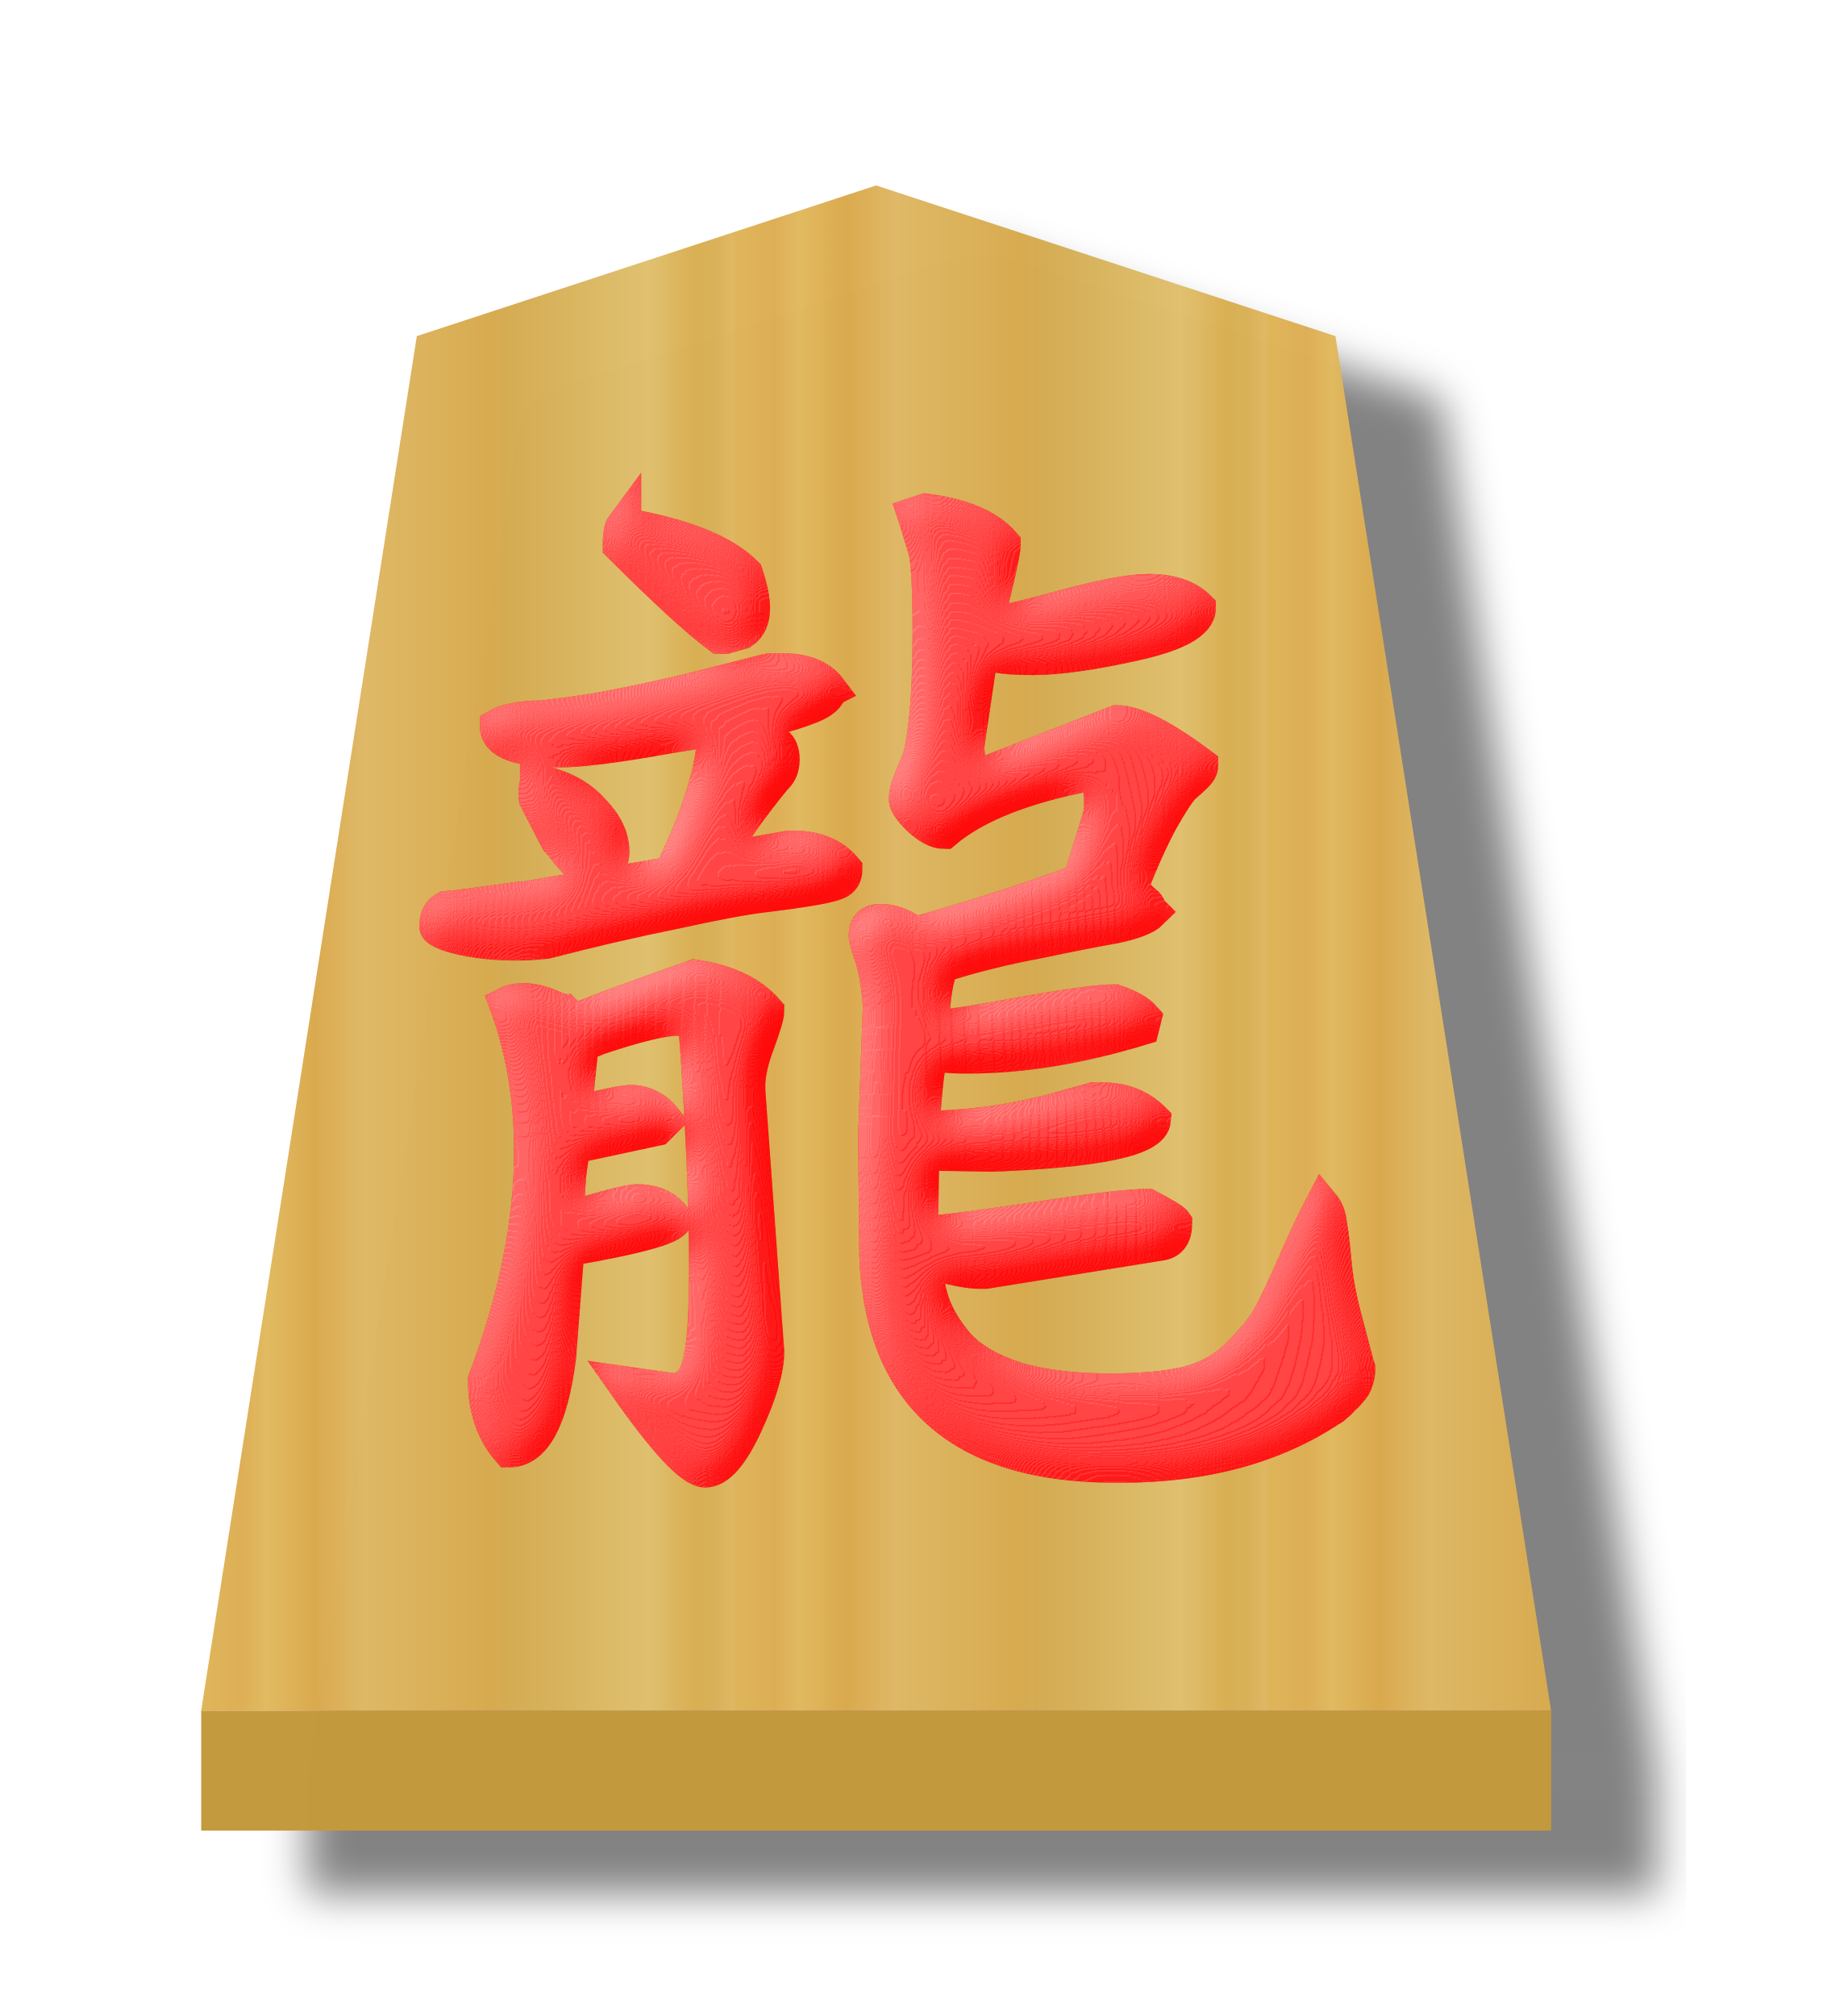
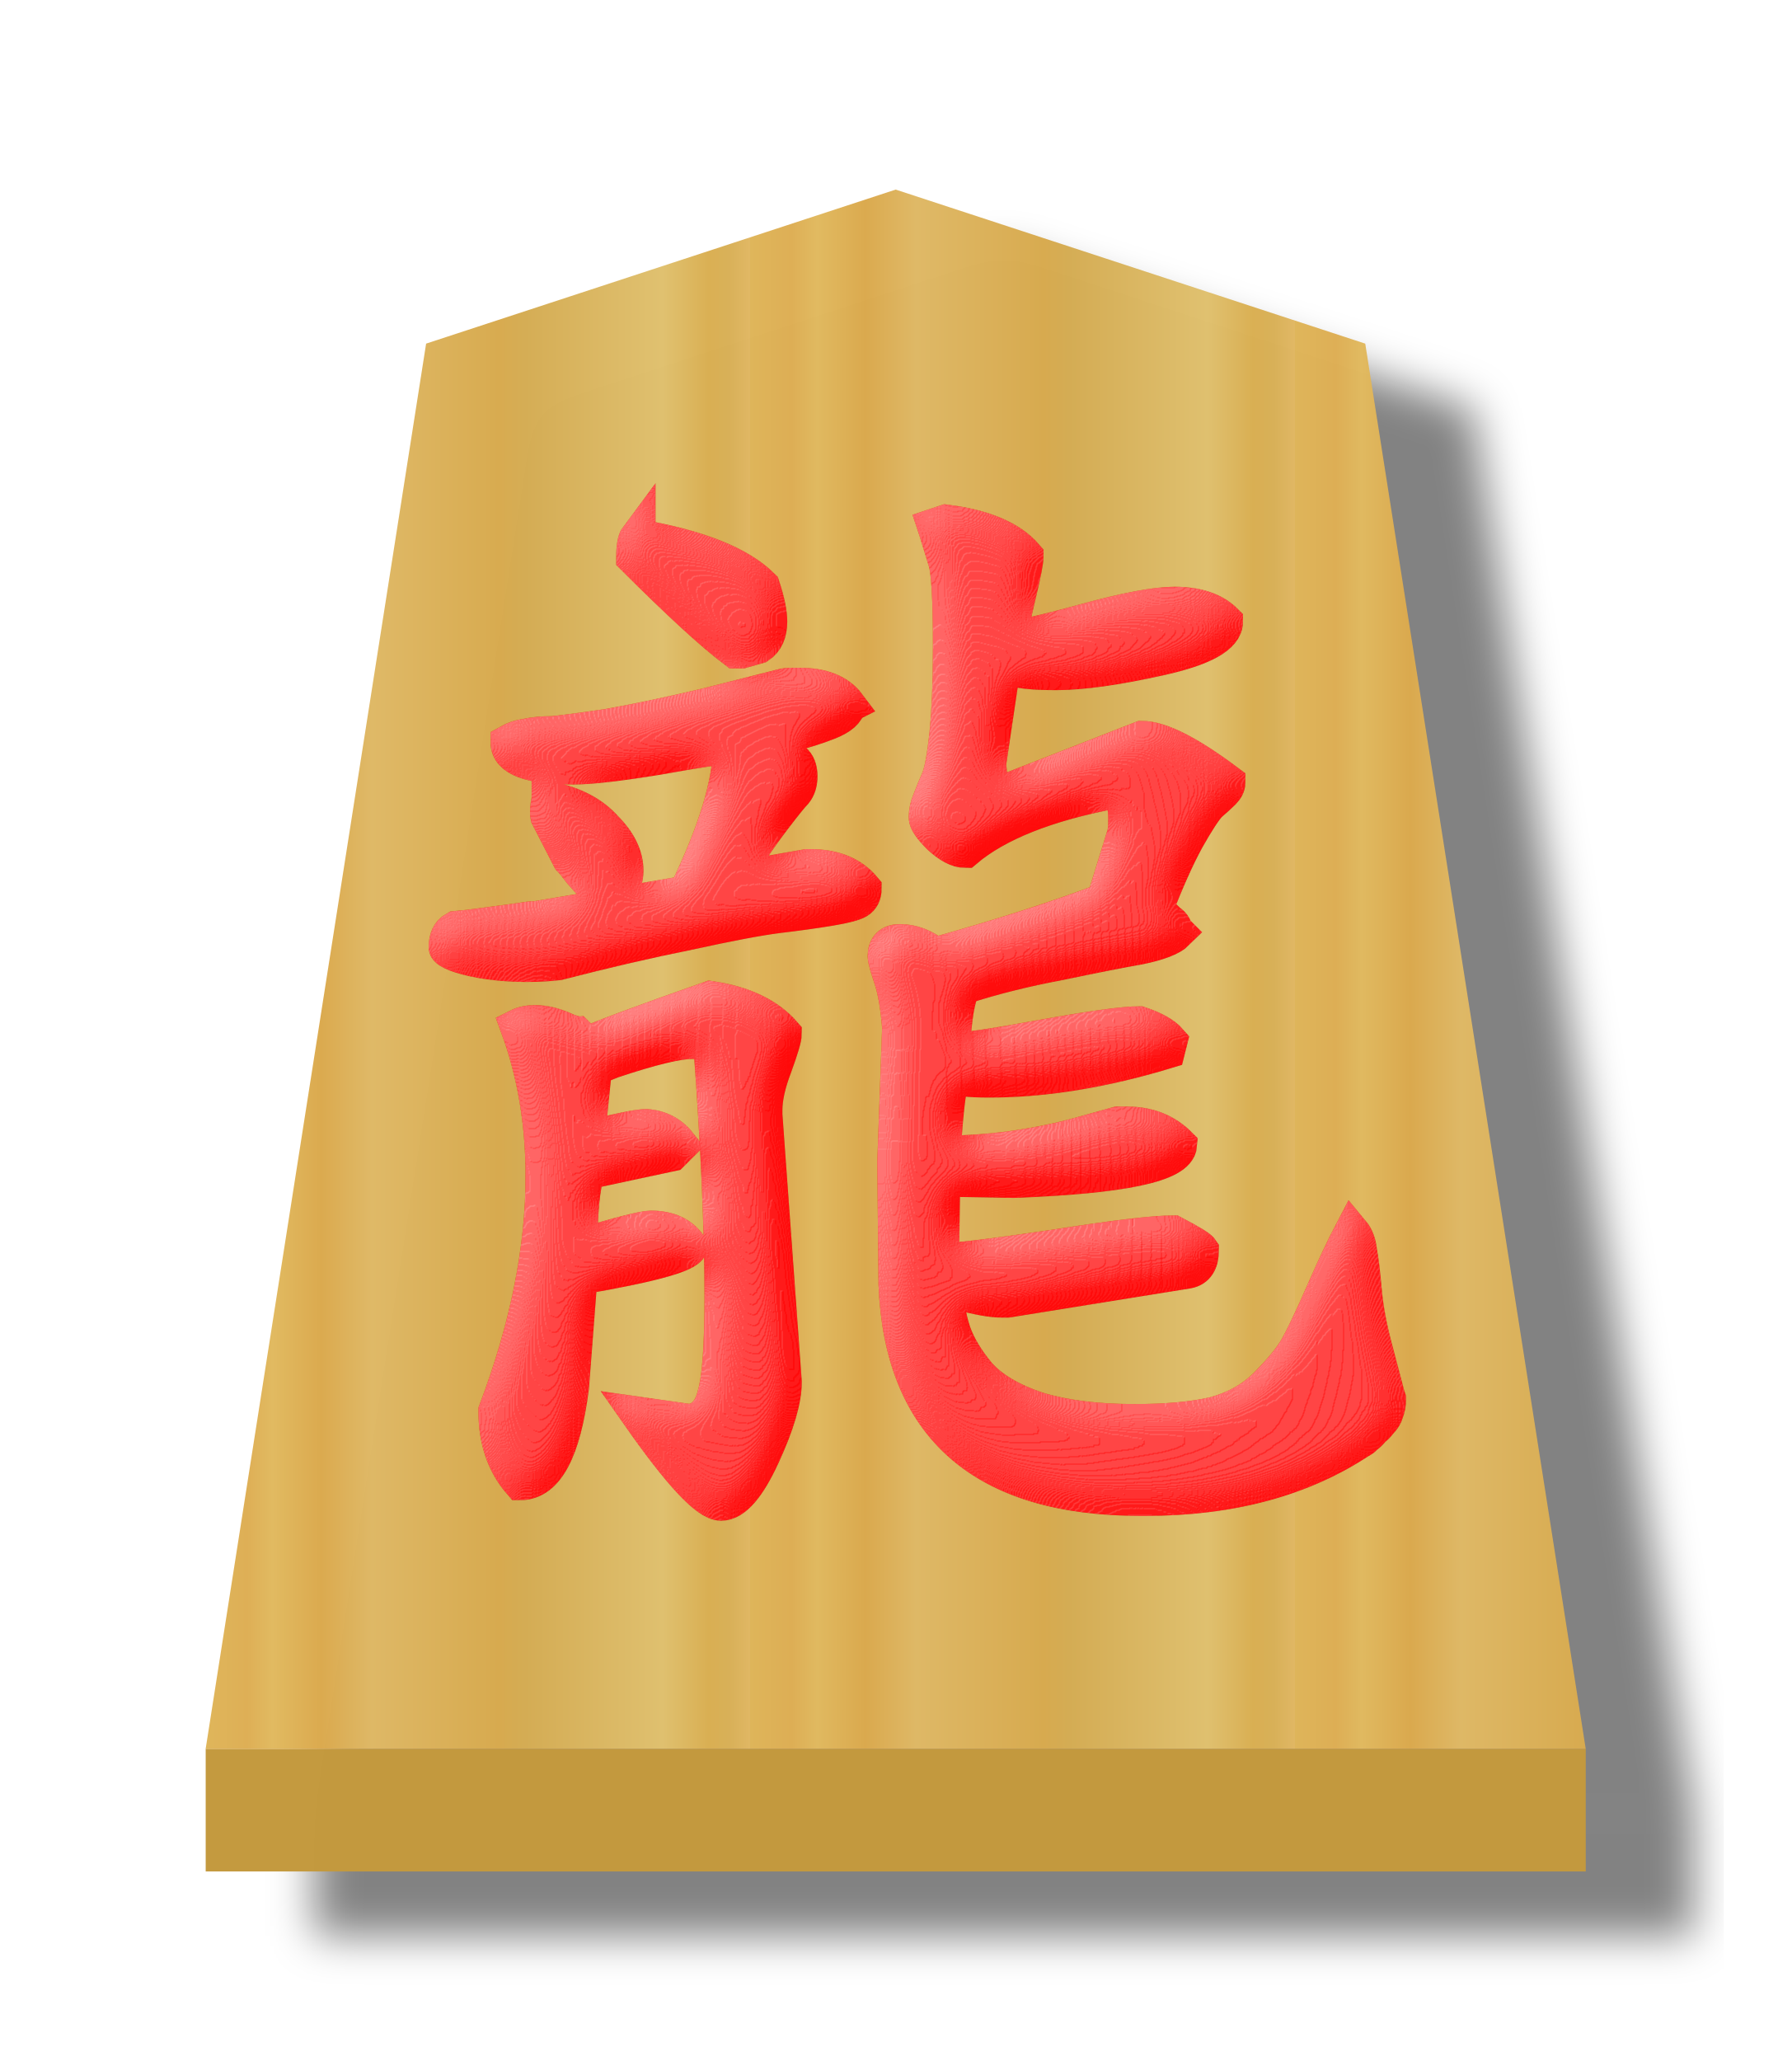
- <svg xmlns="http://www.w3.org/2000/svg" xmlns:xlink="http://www.w3.org/1999/xlink" width="55" height="60" version="1.1" id="svg1717">
+ <svg xmlns="http://www.w3.org/2000/svg" xmlns:xlink="http://www.w3.org/1999/xlink" width="52.157" height="60" version="1.1" id="svg1717">
  <defs id="defs1721">
    <filter style="color-interpolation-filters:sRGB" id="filter4179">
      <feFlood flood-opacity="0.498" flood-color="rgb(0,0,0)" result="flood" id="feFlood4169" />
      <feComposite in="flood" in2="SourceGraphic" operator="in" result="composite1" id="feComposite4171" />
      <feGaussianBlur in="composite1" stdDeviation="1" result="blur" id="feGaussianBlur4173" />
      <feOffset dx="5" dy="3" result="offset" id="feOffset4175" />
      <feComposite in="SourceGraphic" in2="offset" operator="over" result="composite2" id="feComposite4177" />
    </filter>
    <linearGradient gradientTransform="matrix(1.597123,0,0,1.499207,137.2684,88.64807)" xlink:href="#linearGradient12530" id="linearGradient54948-6-7" x1="-30.849" y1="30.267" x2="-15.094" y2="30.267" gradientUnits="userSpaceOnUse" spreadMethod="repeat" />
    <linearGradient id="linearGradient12530">
      <stop style="stop-color:#dfb459;stop-opacity:1" offset="0" id="stop12526" />
      <stop id="stop16843" offset="0.076" style="stop-color:#dead54;stop-opacity:1" />
      <stop id="stop12556" offset="0.123" style="stop-color:#e1b85f;stop-opacity:1" />
      <stop id="stop12532" offset="0.212" style="stop-color:#dba84d;stop-opacity:1" />
      <stop style="stop-color:#dfb765;stop-opacity:1" offset="0.305" id="stop12564" />
      <stop style="stop-color:#d8a94e;stop-opacity:1" offset="0.539" id="stop12558" />
      <stop id="stop12562" offset="0.586" style="stop-color:#d5ab53;stop-opacity:1" />
      <stop style="stop-color:#e0bf6e;stop-opacity:1" offset="0.84" id="stop12534" />
      <stop id="stop16845" offset="0.924" style="stop-color:#daae52;stop-opacity:1" />
      <stop id="stop12560" offset="0.962" style="stop-color:#d9af57;stop-opacity:1" />
      <stop style="stop-color:#e1b663;stop-opacity:1" offset="1" id="stop12528" />
    </linearGradient>
    <filter style="color-interpolation-filters:sRGB" id="filter13502">
      <feGaussianBlur stdDeviation="5" result="result8" id="feGaussianBlur13468" />
      <feComposite result="result6" in="SourceGraphic" operator="in" in2="result8" id="feComposite13470" />
      <feComposite operator="in" result="result11" in2="result6" id="feComposite13472" />
      <feFlood result="result10" flood-opacity="1" flood-color="rgb(255,255,255)" id="feFlood13474" />
      <feBlend mode="multiply" in="result10" in2="result11" result="result12" id="feBlend13476" />
      <feComposite result="fbSourceGraphic" operator="in" in2="SourceGraphic" in="result12" id="feComposite13478" />
      <feFlood result="result6" flood-color="rgb(75,101,154)" id="feFlood13480" />
      <feComposite k3="0.3" k2="0.3" k1="0.5" operator="arithmetic" result="result2" in="fbSourceGraphic" in2="result6" id="feComposite13482" k4="0" />
      <feColorMatrix result="fbSourceGraphicAlpha" in="result2" values="1 0 0 -1 0 1 0 1 -1 0 1 0 0 -1 0 -0.8 -1 0 3.9 -2.7 " type="matrix" id="feColorMatrix13484" />
      <feGaussianBlur result="result0" in="fbSourceGraphicAlpha" stdDeviation="0.5" id="feGaussianBlur13486" />
      <feDiffuseLighting lighting-color="#ffffff" diffuseConstant="0.7" surfaceScale="50" result="result13" in="result0" id="feDiffuseLighting13490">
        <feDistantLight elevation="20" azimuth="225" id="feDistantLight13488" />
      </feDiffuseLighting>
      <feSpecularLighting specularExponent="20" specularConstant="0.7" surfaceScale="10" lighting-color="#ffffff" result="result1" in="result0" id="feSpecularLighting13494">
        <feDistantLight elevation="45" azimuth="225" id="feDistantLight13492" />
      </feSpecularLighting>
      <feBlend mode="screen" result="result5" in2="SourceGraphic" in="result13" id="feBlend13496" />
      <feComposite in="result1" k3="1" k2="1" operator="arithmetic" in2="result5" result="result9" id="feComposite13498" k1="0" k4="0" />
      <feComposite in2="SourceGraphic" operator="in" id="feComposite13500" result="fbSourceGraphic" />
      <feColorMatrix result="fbSourceGraphicAlpha" in="fbSourceGraphic" values="0 0 0 -1 0 0 0 0 -1 0 0 0 0 -1 0 0 0 0 1 0" id="feColorMatrix13604" />
      <feComposite in2="fbSourceGraphic" id="feComposite13606" operator="arithmetic" k1="0" k2="1" result="composite1" in="fbSourceGraphic" k3="0" k4="0" />
      <feColorMatrix id="feColorMatrix13608" in="composite1" values="1" type="saturate" result="colormatrix1" />
      <feFlood id="feFlood13610" flood-opacity="0.627" flood-color="rgb(255,0,0)" result="flood1" />
      <feBlend in2="colormatrix1" id="feBlend13612" in="flood1" mode="multiply" result="blend1" />
      <feBlend in2="blend1" id="feBlend13614" mode="screen" result="blend2" />
      <feColorMatrix id="feColorMatrix13616" in="blend2" values="1" type="saturate" result="colormatrix2" />
      <feComposite in2="fbSourceGraphic" id="feComposite13618" in="colormatrix2" operator="in" result="composite2" />
    </filter>
  </defs>
  <filter id="drop-shadow">
    <feGaussianBlur in="SourceAlpha" result="blur" stdDeviation="2" id="feGaussianBlur1692" />
    <feOffset result="offsetBlur" dx="2" dy="2" id="feOffset1694" />
    <feBlend in="SourceGraphic" in2="offsetBlur" mode="normal" id="feBlend1696" />
  </filter>
  <g id="g156" transform="matrix(0.63,0,0,0.63,60.15075,-1.32969)">
    <g id="g3841" style="opacity:0.99;filter:url(#filter4179)" transform="translate(-173.9711,-87.12793)">
      <g id="g4058-8">
        <path id="path1890-5-3-2" d="m 88,170.049 v 5.669 l 63.78,-3e-5 v -5.669 z" style="opacity:1;fill:#c3983c;fill-opacity:0.992;stroke:none;stroke-width:0.3;stroke-linecap:butt;stroke-linejoin:miter;stroke-miterlimit:4;stroke-dasharray:none;stroke-opacity:1" />
      </g>
      <path d="m 119.889,97.999 -21.702,7.118 -10.188,64.931 63.78,-2.6e-4 -10.189,-64.93 z" id="path5763-6-4-6" style="opacity:0.99;fill:url(#linearGradient54948-6-7);fill-opacity:1;stroke-width:1.663" />
    </g>
    <g id="text7088" style="font-style:normal;font-variant:normal;font-weight:normal;font-stretch:normal;font-size:26.667px;line-height:1.25;font-family:KaiTi;-inkscape-font-specification:KaiTi;letter-spacing:0px;word-spacing:0px;opacity:0.99;fill:#000000;fill-opacity:1;stroke:none;stroke-width:1;stroke-miterlimit:4;stroke-dasharray:none;filter:url(#filter13502)" aria-label="龍" transform="matrix(1.65,0,0,1.65,-97.72775,-4.646935)">
      <path id="path7108-1" style="font-style:normal;font-variant:normal;font-weight:normal;font-stretch:normal;font-size:34.667px;font-family:'cwTeX Q Kai';-inkscape-font-specification:'cwTeX Q Kai';fill:#fd0000;fill-opacity:1;stroke:#fd0000;stroke-width:1;stroke-miterlimit:4;stroke-dasharray:none;stroke-opacity:1" d="m 26.572,32.879 c -0.045,-0.587 -0.124,-1.049 -0.237,-1.388 -0.113,-0.339 -0.169,-0.542 -0.169,-0.609 0,-0.271 0.135,-0.406 0.406,-0.406 0.339,0 0.666,0.124 0.982,0.372 1.851,-0.519 3.431,-1.027 4.74,-1.523 l 0.576,-1.862 c 0.023,-0.09 0.034,-0.226 0.034,-0.406 0,-0.248 -0.023,-0.429 -0.068,-0.542 -0.045,-0.113 -0.102,-0.181 -0.169,-0.203 L 32.564,26.243 c -1.896,0.361 -3.284,0.914 -4.164,1.659 -0.203,0 -0.44,-0.124 -0.711,-0.372 -0.248,-0.248 -0.372,-0.429 -0.372,-0.542 0,-0.158 0.034,-0.316 0.102,-0.474 0.068,-0.181 0.147,-0.372 0.237,-0.576 0.09,-0.203 0.169,-0.621 0.237,-1.253 0.068,-0.655 0.102,-1.49 0.102,-2.505 0,-1.286 -0.045,-2.076 -0.135,-2.37 l -0.271,-0.88 -0.034,-0.102 0.305,-0.102 c 1.061,0.135 1.806,0.451 2.234,0.948 0,0.135 -0.068,0.485 -0.203,1.049 -0.135,0.564 -0.226,0.982 -0.271,1.253 0.271,0 0.982,-0.158 2.133,-0.474 1.151,-0.316 1.986,-0.474 2.505,-0.474 0.632,0 1.106,0.158 1.422,0.474 0,0.406 -0.609,0.745 -1.828,1.016 -1.219,0.271 -2.189,0.406 -2.911,0.406 -0.474,0 -0.812,-0.023 -1.016,-0.068 l -0.339,-0.068 -0.169,0.203 -0.372,2.505 0.068,0.643 0.034,0.102 h 0.474 l 3.724,-1.456 c 0.519,0 1.32,0.406 2.404,1.219 0,0.09 -0.045,0.181 -0.135,0.271 -0.09,0.09 -0.214,0.203 -0.372,0.339 -0.135,0.135 -0.35,0.463 -0.643,0.982 -0.271,0.497 -0.564,1.151 -0.88,1.964 0.158,0.135 0.282,0.248 0.372,0.339 0.09,0.068 0.135,0.113 0.135,0.135 0.023,0.023 0.034,0.056 0.034,0.102 l 0.068,0.068 c -0.158,0.158 -0.508,0.293 -1.049,0.406 -0.519,0.09 -1.264,0.237 -2.234,0.44 -0.97,0.181 -1.873,0.406 -2.708,0.677 -0.158,0.271 -0.26,0.869 -0.305,1.794 0.339,0 1.185,-0.124 2.539,-0.372 1.377,-0.248 2.28,-0.372 2.708,-0.372 0.406,0.135 0.688,0.293 0.846,0.474 l -0.068,0.271 c -1.783,0.542 -3.442,0.812 -4.977,0.812 -0.316,0 -0.553,-0.011 -0.711,-0.034 -0.135,-0.023 -0.248,-0.034 -0.339,-0.034 -0.09,0.203 -0.169,0.801 -0.237,1.794 0,0.158 -0.011,0.271 -0.034,0.339 1.241,0 2.471,-0.158 3.69,-0.474 l 1.219,-0.339 h 0.271 c 0.587,0 1.072,0.192 1.456,0.576 -0.045,0.542 -1.591,0.869 -4.638,0.982 l -1.997,-0.034 -0.034,2.302 c 0.384,0 1.422,-0.124 3.115,-0.372 1.715,-0.271 2.844,-0.406 3.385,-0.406 0.474,0.248 0.734,0.406 0.779,0.474 0,0.339 -0.124,0.53 -0.372,0.576 l -5.044,0.812 h -0.169 c -0.271,0 -0.655,-0.068 -1.151,-0.203 L 27.858,40.158 c 0,0.429 0.068,0.846 0.203,1.253 0.135,0.384 0.372,0.779 0.711,1.185 0.361,0.406 0.914,0.734 1.659,0.982 0.745,0.226 1.648,0.339 2.708,0.339 0.903,0 1.648,-0.068 2.234,-0.203 0.587,-0.158 1.072,-0.429 1.456,-0.812 0.384,-0.384 0.666,-0.722 0.846,-1.016 0.181,-0.316 0.429,-0.835 0.745,-1.557 0.316,-0.722 0.587,-1.298 0.812,-1.727 0.113,0.135 0.181,0.316 0.203,0.542 0.045,0.226 0.09,0.598 0.135,1.117 0.045,0.497 0.147,1.038 0.305,1.625 l 0.339,1.286 0.034,0.102 c 0,0.135 -0.023,0.26 -0.068,0.372 -0.023,0.09 -0.079,0.181 -0.169,0.271 -0.068,0.09 -0.135,0.158 -0.203,0.203 -0.045,0.068 -0.113,0.135 -0.203,0.203 -0.068,0.068 -0.113,0.102 -0.135,0.102 -1.625,1.083 -3.634,1.625 -6.026,1.625 h -0.135 c -4.401,0 -6.681,-1.997 -6.839,-5.992 l -0.034,-3.419 z M 19.225,19.134 c 1.693,0.293 2.855,0.756 3.487,1.388 0.135,0.406 0.203,0.734 0.203,0.982 0,0.316 -0.102,0.542 -0.305,0.677 l -0.474,0.135 h -0.169 c -0.632,-0.474 -1.58,-1.343 -2.844,-2.607 0,-0.293 0.034,-0.485 0.102,-0.576 z m 5.891,4.706 c -0.023,0.181 -0.203,0.339 -0.542,0.474 -0.339,0.135 -0.7,0.248 -1.083,0.339 -0.361,0.068 -0.564,0.113 -0.609,0.135 0.361,0.293 0.598,0.497 0.711,0.609 0.113,0.09 0.169,0.237 0.169,0.44 0,0.181 -0.045,0.327 -0.135,0.44 -0.09,0.09 -0.282,0.327 -0.576,0.711 -0.293,0.384 -0.564,0.767 -0.812,1.151 l -0.406,0.609 2.133,-0.372 h 0.102 c 0.655,0 1.151,0.203 1.49,0.609 0,0.158 -0.056,0.271 -0.169,0.339 -0.113,0.068 -0.372,0.135 -0.779,0.203 -0.406,0.068 -0.891,0.135 -1.456,0.203 -0.542,0.068 -1.377,0.226 -2.505,0.474 -1.128,0.226 -2.347,0.508 -3.656,0.846 -1.672,0.182 -3.074,-0.208 -3.123,-0.42 0,-0.248 0.079,-0.418 0.237,-0.508 0.023,0 0.542,-0.068 1.557,-0.203 1.038,-0.158 0.456,-0.046 0.479,-0.046 l 4.438,-0.753 c 0.835,-1.715 1.253,-3.092 1.253,-4.13 -0.226,0 -0.903,0.102 -2.031,0.305 -1.106,0.181 -1.896,0.271 -2.37,0.271 -1.219,0 -1.828,-0.226 -1.828,-0.677 0.158,-0.09 0.327,-0.147 0.508,-0.169 0.203,-0.045 0.44,-0.068 0.711,-0.068 0.271,-0.023 0.79,-0.09 1.557,-0.203 0.767,-0.135 1.681,-0.327 2.742,-0.576 l 2.133,-0.542 c 0.068,-0.023 0.169,-0.034 0.305,-0.034 h 0.203 c 0.632,0 1.083,0.181 1.354,0.542 z m -8.362,2.641 c 0.677,0.135 1.196,0.406 1.557,0.813 0.384,0.384 0.576,0.779 0.576,1.185 0,0.384 -0.192,0.576 -0.576,0.576 -0.09,0 -0.192,-0.045 -0.305,-0.135 -0.113,-0.113 -0.237,-0.248 -0.372,-0.406 -0.135,-0.181 -0.237,-0.305 -0.305,-0.372 l -0.609,-1.185 c -0.023,-0.113 -0.011,-0.271 0.034,-0.474 z m -0.169,10.563 c 0,-1.512 -0.237,-2.911 -0.711,-4.198 0.135,-0.068 0.293,-0.102 0.474,-0.102 0.158,0 0.316,0.023 0.474,0.068 0.158,0.045 0.305,0.102 0.44,0.169 0.135,0.045 0.214,0.068 0.237,0.068 l 0.305,0.305 c 0.316,-0.158 1.467,-0.587 3.453,-1.286 0.925,0.135 1.614,0.463 2.065,0.982 0,0.113 -0.09,0.418 -0.271,0.914 -0.181,0.474 -0.271,0.88 -0.271,1.219 v 0.135 l 0.542,7.482 c 0,0.497 -0.203,1.185 -0.609,2.065 -0.406,0.88 -0.79,1.32 -1.151,1.32 -0.384,0 -1.151,-0.824 -2.302,-2.471 l 1.422,0.203 c 0.361,-0.045 0.598,-0.293 0.711,-0.745 0.135,-0.451 0.203,-1.365 0.203,-2.742 0,-1.896 -0.102,-4.22 -0.305,-6.974 -0.068,-0.135 -0.248,-0.203 -0.542,-0.203 -0.406,0 -1.151,0.181 -2.234,0.542 l -0.508,0.203 -0.203,1.997 c 0.88,-0.226 1.433,-0.339 1.659,-0.339 0.384,0.023 0.7,0.192 0.948,0.508 l -0.237,0.237 -2.37,0.508 c -0.135,0.429 -0.203,1.128 -0.203,2.099 1.128,-0.339 1.794,-0.508 1.997,-0.508 0.497,0 0.858,0.169 1.083,0.508 -0.068,0.226 -1.095,0.508 -3.081,0.846 l -0.237,3.081 c -0.226,1.783 -0.7,2.674 -1.422,2.674 -0.451,-0.519 -0.677,-1.185 -0.677,-1.997 0.88,-2.325 1.32,-4.514 1.32,-6.568 z" />
    </g>
  </g>
</svg>
